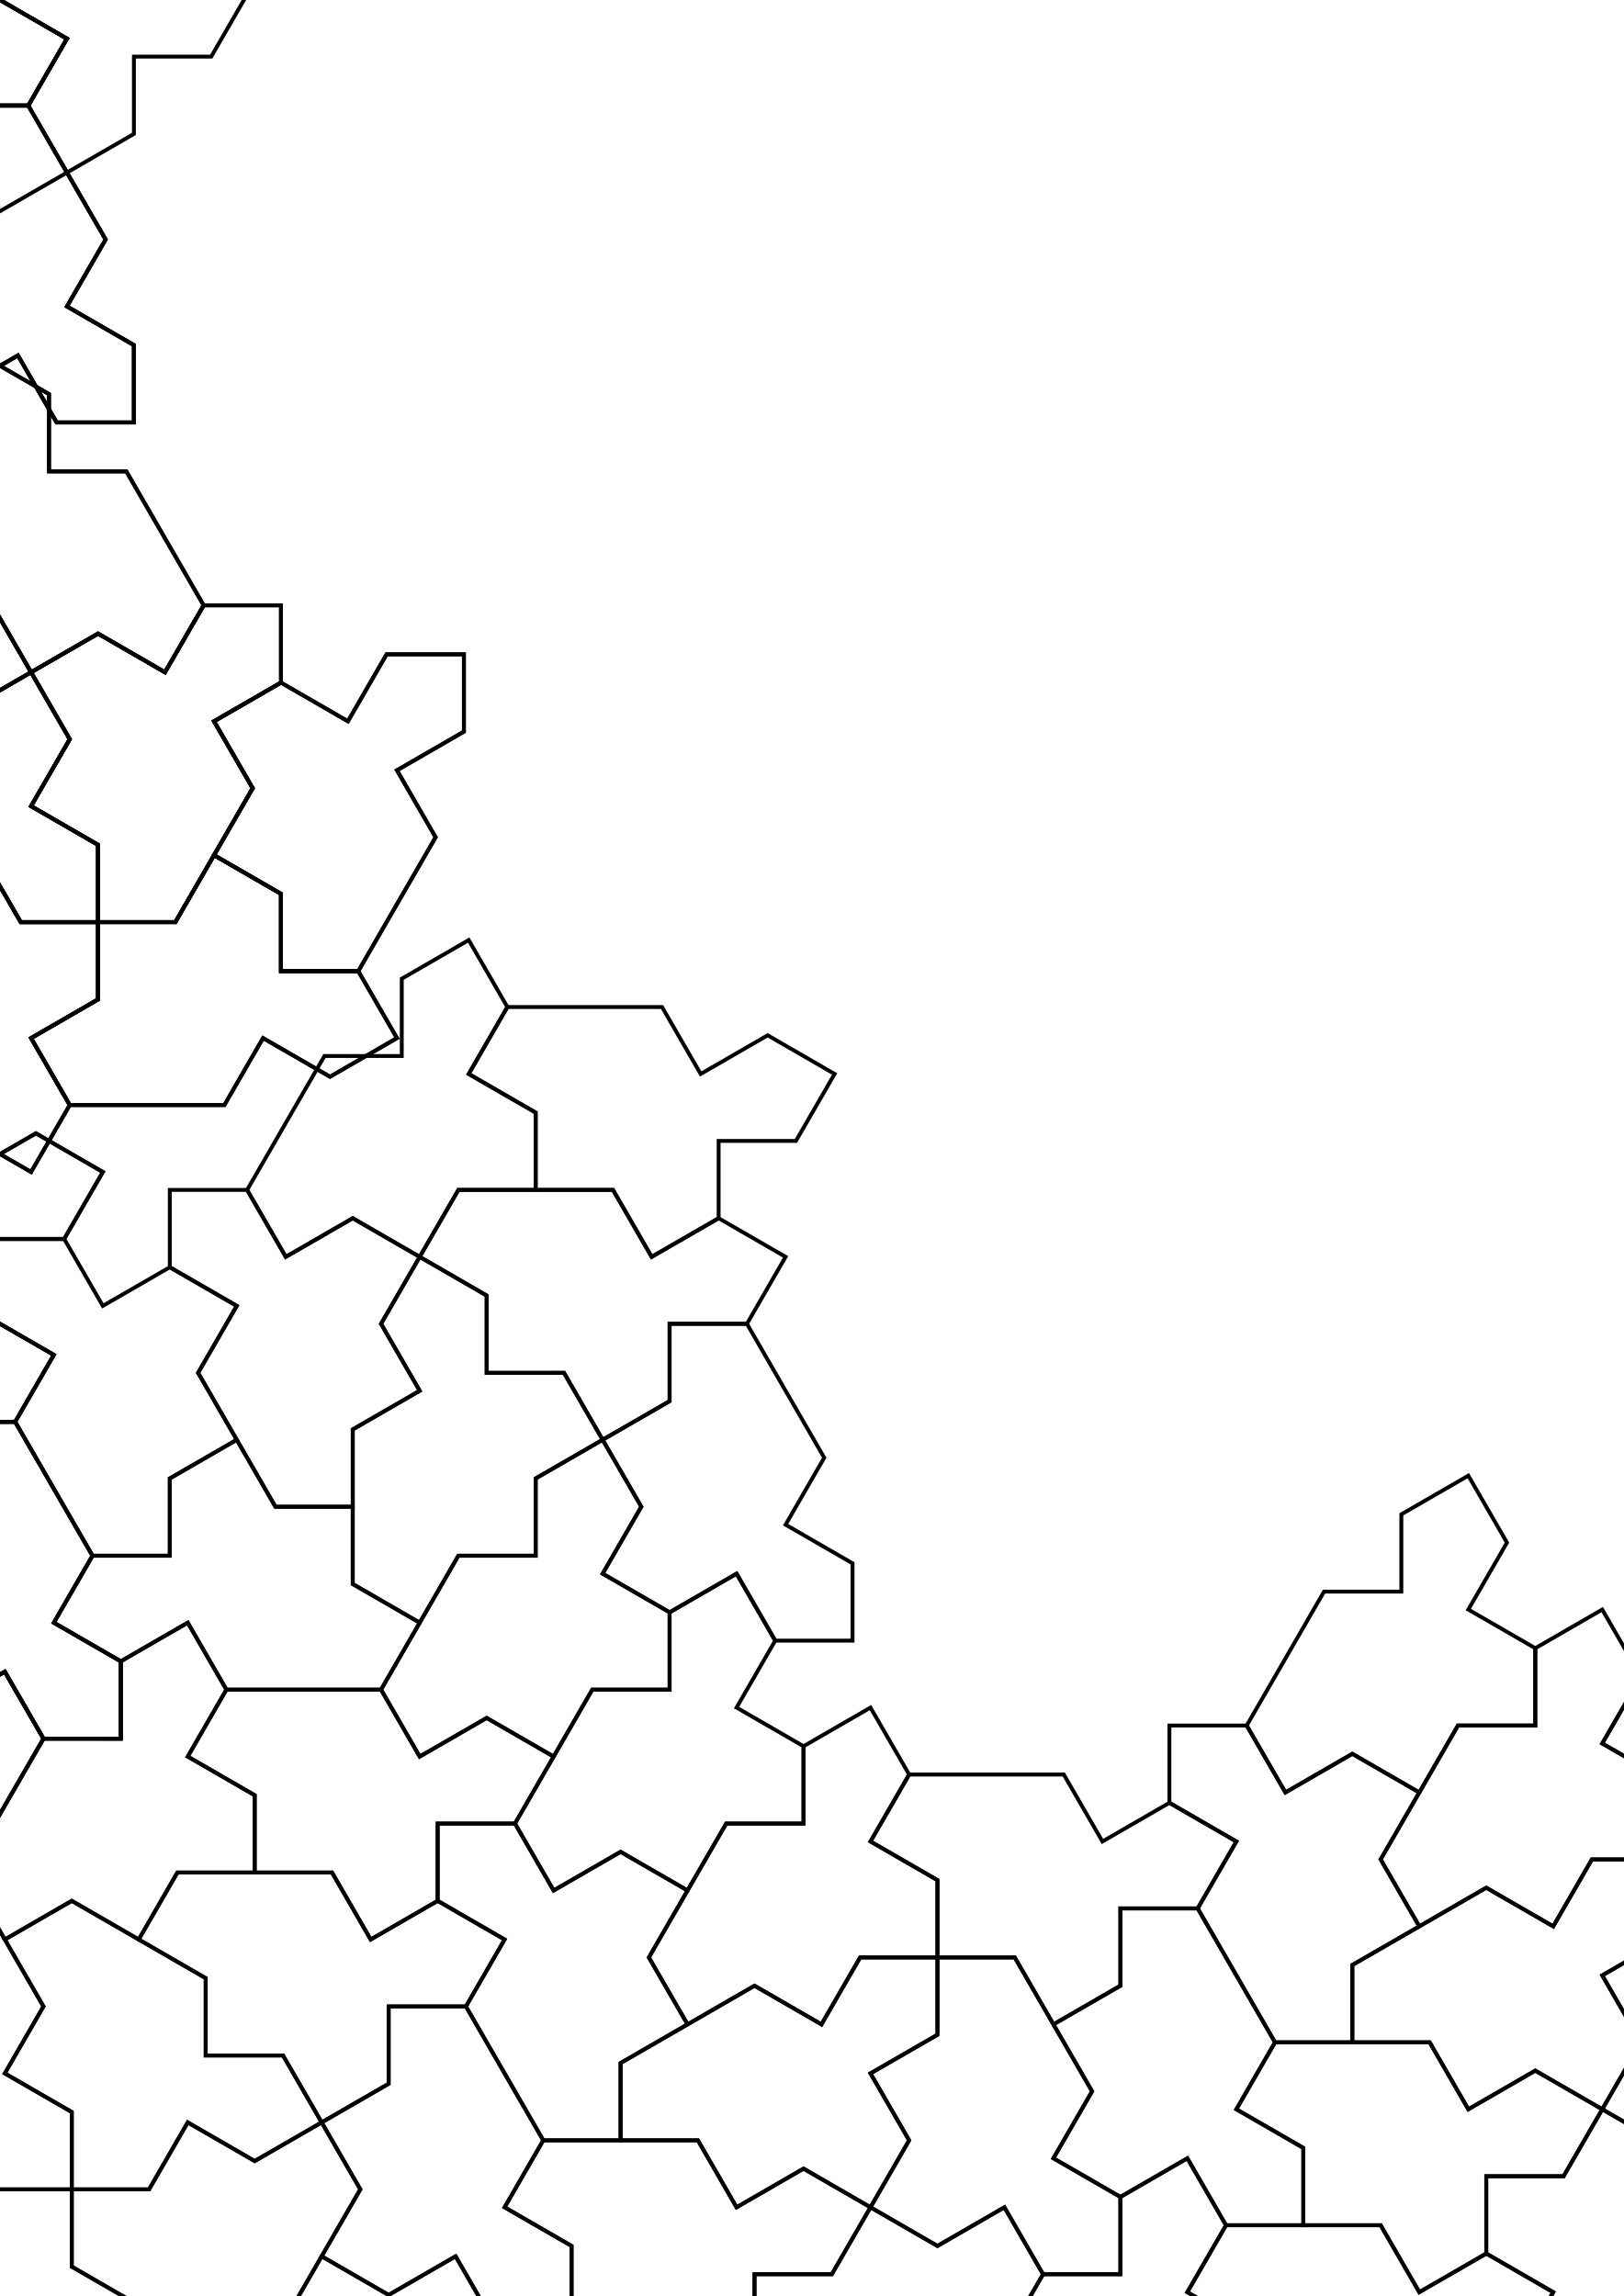
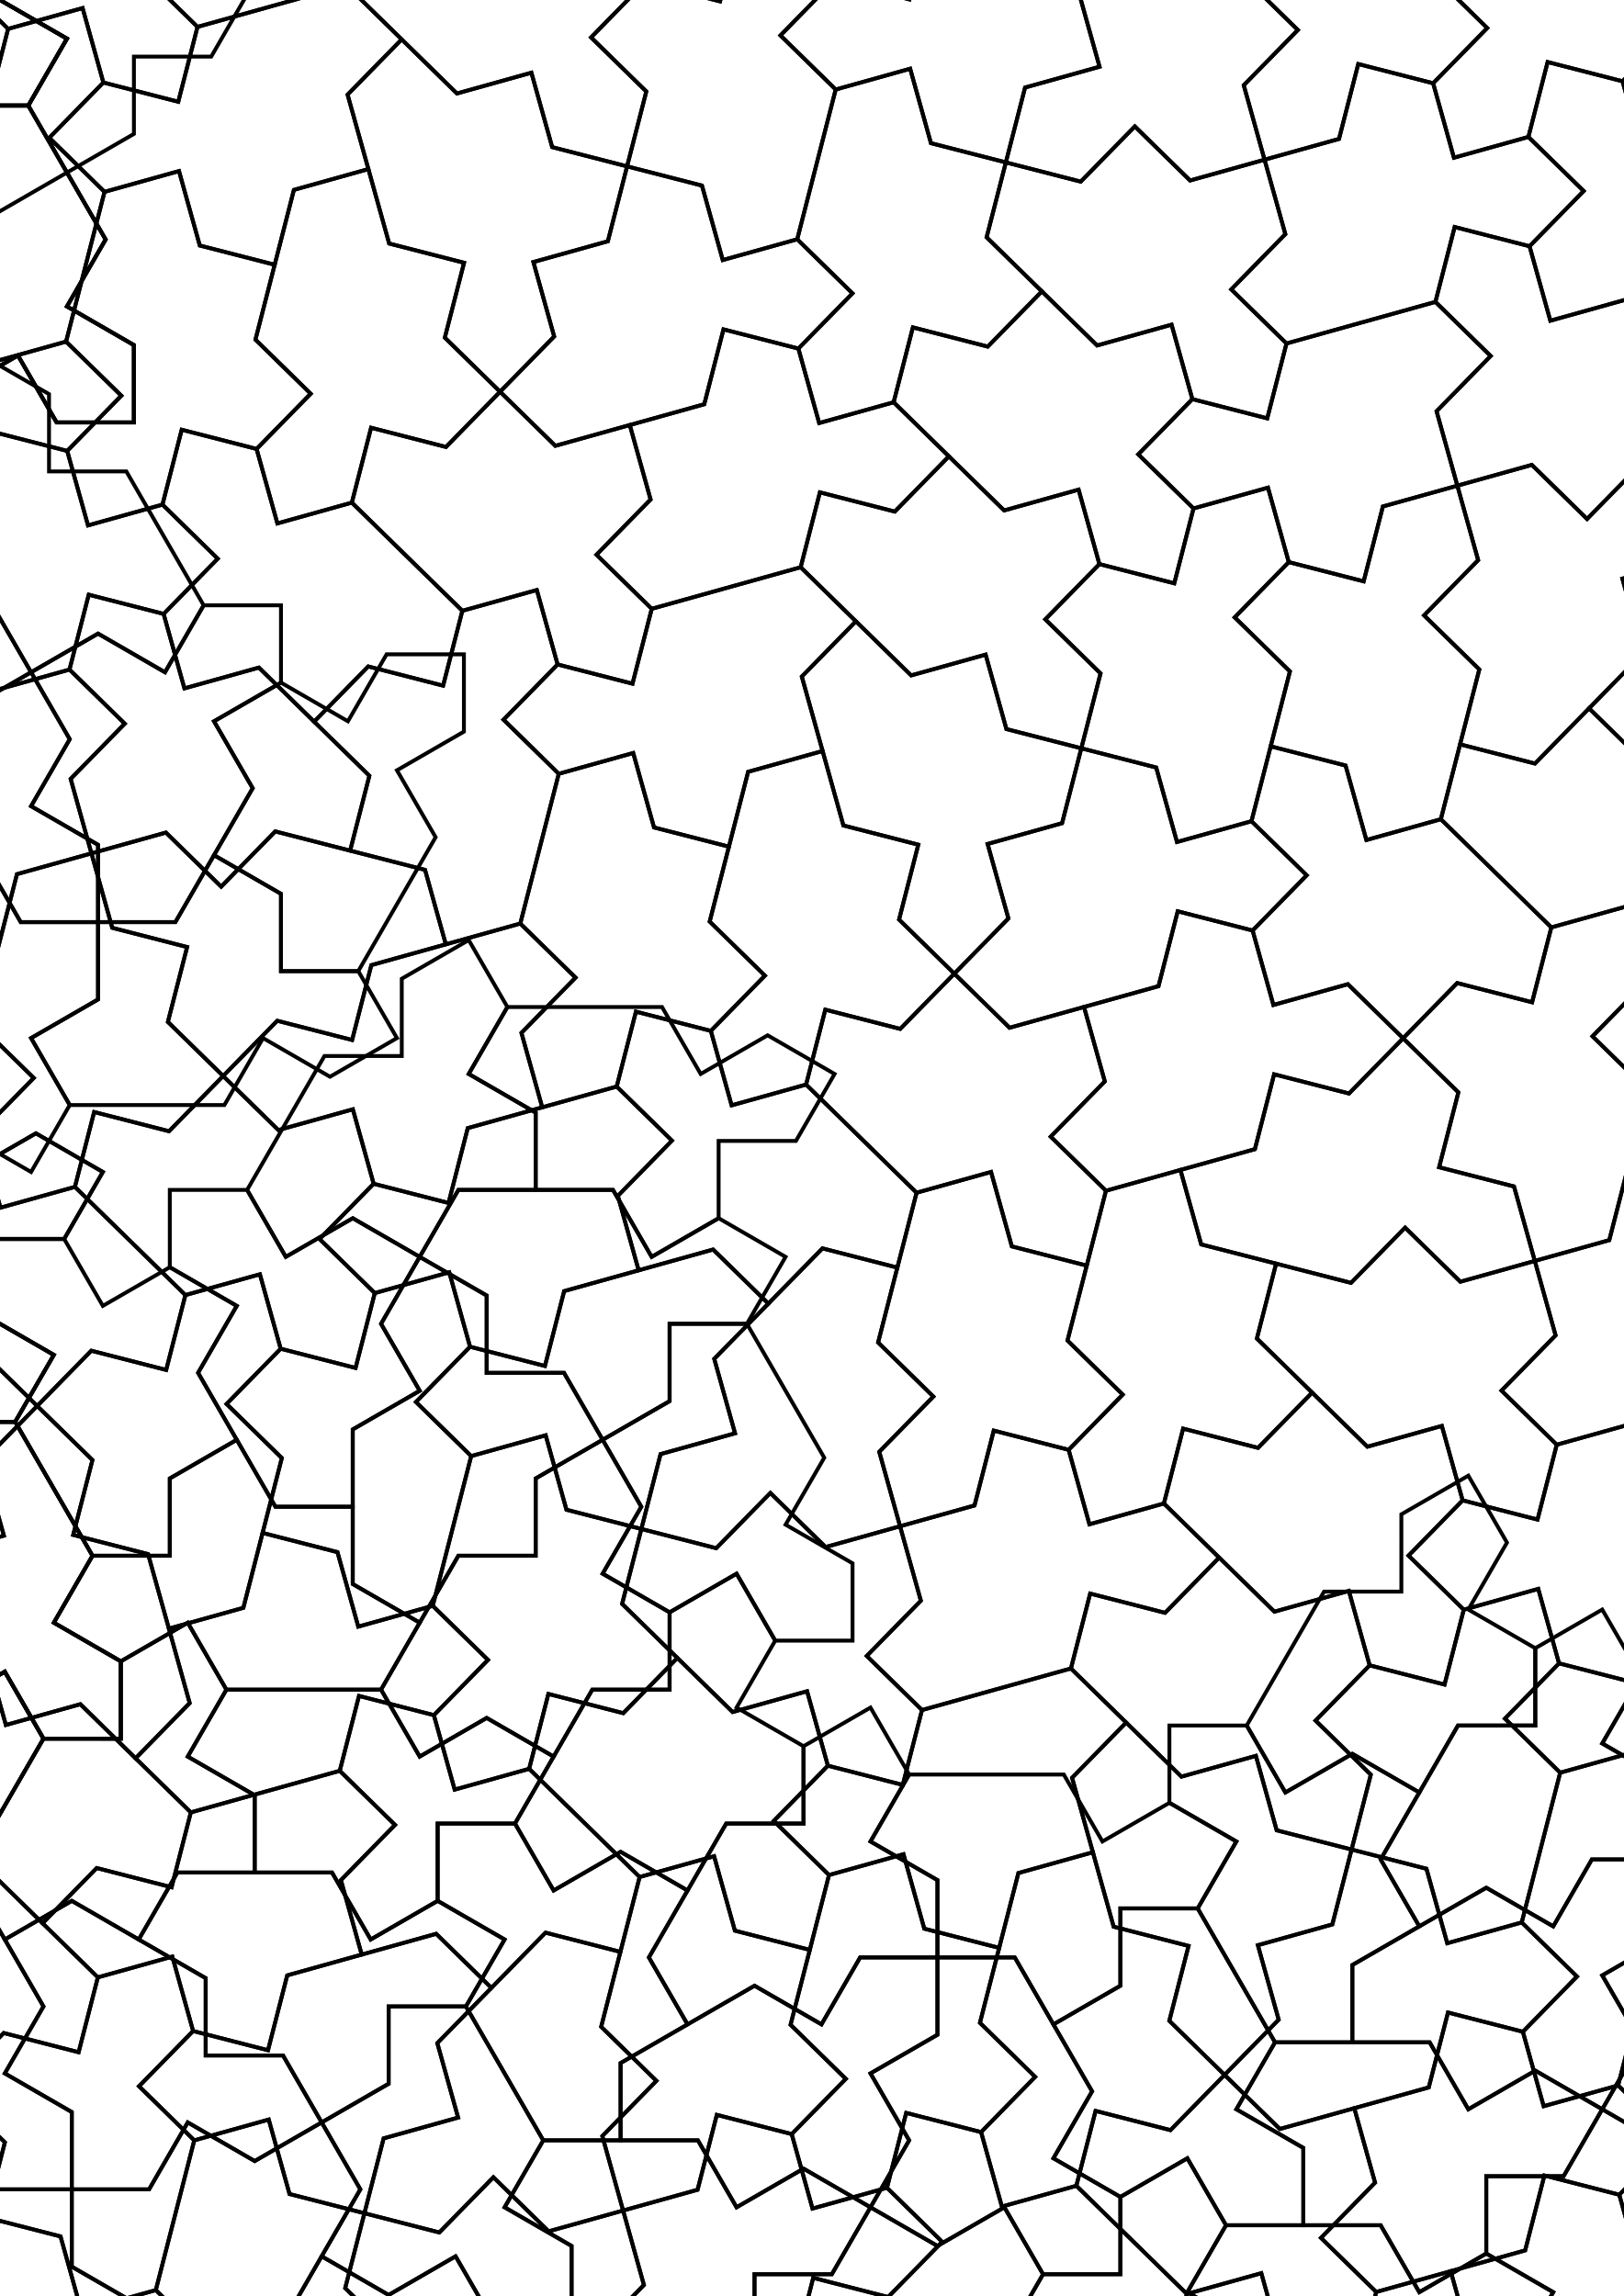
<svg xmlns="http://www.w3.org/2000/svg" xmlns:xlink="http://www.w3.org/1999/xlink" width="210mm" height="297mm" viewBox="0 0 210 297" version="1.1">
  <g id="lspectre0">
    <g id="spectre0">
      <path d="m 0,0 l 0,-10 l -10,-0 l -5,8.66 l -8.66,-5 l -8.66,5 l 5,8.66 l -5,8.66 l 8.66,5 l -0,10 l 10,0 l 5,-8.66 l 5,-8.66 l -5,-8.66 z" style="fill: none; stroke: #000000; stroke-width: 0.5; stroke-linecap: round; stroke-linejpin: round;" />
    </g>
  </g>
  <g id="lmystic0">
    <g id="mystic0">
      <use xlink:href="#spectre0" />
      <use xlink:href="#spectre0" transform="translate(27.32051, 7.320508) rotate(30)" />
    </g>
  </g>
  <g id="lspectre1">
    <g id="spectre1">
      <use xlink:href="#spectre0" transform="translate(-6.339746, 50.98076) rotate(180) scale(-1, 1)" />
      <use xlink:href="#spectre0" transform="translate(-36.33975, 88.30127) rotate(240) scale(-1, 1)" />
      <use xlink:href="#mystic0" transform="translate(-47.32051, 47.32051) rotate(120) scale(-1, 1)" />
      <use xlink:href="#spectre0" transform="translate(-94.64102, 12.67949) rotate(0) scale(-1, 1)" />
      <use xlink:href="#spectre0" transform="translate(-64.64102, -24.64102) rotate(60) scale(-1, 1)" />
      <use xlink:href="#spectre0" transform="translate(-47.32051, -7.320508) rotate(60) scale(-1, 1)" />
      <use xlink:href="#spectre0" transform="translate(-0, 0) rotate(120) scale(-1, 1)" />
      <use xlink:href="#spectre0" transform="translate(17.32051, 44.64102) rotate(180) scale(-1, 1)" />
    </g>
  </g>
  <g id="lmystic1">
    <g id="mystic1">
      <use xlink:href="#spectre0" transform="translate(-6.339746, 50.98076) rotate(180) scale(-1, 1)" />
      <use xlink:href="#spectre0" transform="translate(-36.33975, 88.30127) rotate(240) scale(-1, 1)" />
      <use xlink:href="#mystic0" transform="translate(-47.32051, 47.32051) rotate(120) scale(-1, 1)" />
      <use xlink:href="#spectre0" transform="translate(-94.64102, 12.67949) rotate(0) scale(-1, 1)" />
      <use xlink:href="#spectre0" transform="translate(-64.64102, -24.64102) rotate(60) scale(-1, 1)" />
      <use xlink:href="#spectre0" transform="translate(-47.32051, -7.320508) rotate(60) scale(-1, 1)" />
      <use xlink:href="#spectre0" transform="translate(-0, 0) rotate(120) scale(-1, 1)" />
    </g>
  </g>
  <g id="lspectre2">
    <g id="spectre2">
      <use xlink:href="#spectre1" transform="translate(-51.96152, 126.6025) rotate(180) scale(-1, 1)" />
      <use xlink:href="#spectre1" transform="translate(-151.2436, 233.2051) rotate(240) scale(-1, 1)" />
      <use xlink:href="#mystic1" transform="translate(-129.282, 69.28203) rotate(120) scale(-1, 1)" />
      <use xlink:href="#spectre1" transform="translate(-277.5833, -14.37822) rotate(0) scale(-1, 1)" />
      <use xlink:href="#spectre1" transform="translate(-178.3013, -120.9808) rotate(60) scale(-1, 1)" />
      <use xlink:href="#spectre1" transform="translate(-141.9615, -32.67949) rotate(60) scale(-1, 1)" />
      <use xlink:href="#spectre1" transform="translate(-0, 0) rotate(120) scale(-1, 1)" />
      <use xlink:href="#spectre1" transform="translate(42.67949, 139.282) rotate(180) scale(-1, 1)" />
    </g>
  </g>
  <g id="lmystic2">
    <g id="mystic2">
      <use xlink:href="#spectre1" transform="translate(-51.96152, 126.6025) rotate(180) scale(-1, 1)" />
      <use xlink:href="#spectre1" transform="translate(-151.2436, 233.2051) rotate(240) scale(-1, 1)" />
      <use xlink:href="#mystic1" transform="translate(-129.282, 69.28203) rotate(120) scale(-1, 1)" />
      <use xlink:href="#spectre1" transform="translate(-277.5833, -14.37822) rotate(0) scale(-1, 1)" />
      <use xlink:href="#spectre1" transform="translate(-178.3013, -120.9808) rotate(60) scale(-1, 1)" />
      <use xlink:href="#spectre1" transform="translate(-141.9615, -32.67949) rotate(60) scale(-1, 1)" />
      <use xlink:href="#spectre1" transform="translate(-0, 0) rotate(120) scale(-1, 1)" />
    </g>
  </g>
  <g id="lspectre3">
    <g id="spectre3">
      <use xlink:href="#spectre2" transform="translate(-74.37822, 374.1858) rotate(180) scale(-1, 1)" />
      <use xlink:href="#spectre2" transform="translate(-284.3782, 730.0704) rotate(240) scale(-1, 1)" />
      <use xlink:href="#mystic2" transform="translate(-309.282, 249.282) rotate(120) scale(-1, 1)" />
      <use xlink:href="#spectre2" transform="translate(-774.4486, 118.7564) rotate(0) scale(-1, 1)" />
      <use xlink:href="#spectre2" transform="translate(-564.4486, -237.1281) rotate(60) scale(-1, 1)" />
      <use xlink:href="#spectre2" transform="translate(-413.2051, -3.923048) rotate(60) scale(-1, 1)" />
      <use xlink:href="#spectre2" transform="translate(-0, 0) rotate(120) scale(-1, 1)" />
      <use xlink:href="#spectre2" transform="translate(203.2051, 359.8076) rotate(180) scale(-1, 1)" />
    </g>
  </g>
  <g id="lmystic3">
    <g id="mystic3">
      <use xlink:href="#spectre2" transform="translate(-74.37822, 374.1858) rotate(180) scale(-1, 1)" />
      <use xlink:href="#spectre2" transform="translate(-284.3782, 730.0704) rotate(240) scale(-1, 1)" />
      <use xlink:href="#mystic2" transform="translate(-309.282, 249.282) rotate(120) scale(-1, 1)" />
      <use xlink:href="#spectre2" transform="translate(-774.4486, 118.7564) rotate(0) scale(-1, 1)" />
      <use xlink:href="#spectre2" transform="translate(-564.4486, -237.1281) rotate(60) scale(-1, 1)" />
      <use xlink:href="#spectre2" transform="translate(-413.2051, -3.923048) rotate(60) scale(-1, 1)" />
      <use xlink:href="#spectre2" transform="translate(-0, 0) rotate(120) scale(-1, 1)" />
    </g>
  </g>
  <g id="lspectre4">
-     <g id="spectre4">
+     <g id="spectre4" transform="translate(105,148.5) rotate(44.4) translate(877.0,-667.9)">
      <use xlink:href="#spectre3" transform="translate(-415.6922, 985.4998) rotate(180) scale(-1, 1)" />
      <use xlink:href="#spectre3" transform="translate(-1192.628, 1848.32) rotate(240) scale(-1, 1)" />
      <use xlink:href="#mystic3" transform="translate(-986.9357, 506.9357) rotate(120) scale(-1, 1)" />
      <use xlink:href="#spectre3" transform="translate(-2197.006, -108.686) rotate(0) scale(-1, 1)" />
      <use xlink:href="#spectre3" transform="translate(-1420.07, -971.5064) rotate(60) scale(-1, 1)" />
      <use xlink:href="#spectre3" transform="translate(-1135.692, -241.4359) rotate(60) scale(-1, 1)" />
      <use xlink:href="#spectre3" transform="translate(-0, 0) rotate(120) scale(-1, 1)" />
      <use xlink:href="#spectre3" transform="translate(358.7564, 1104.256) rotate(180) scale(-1, 1)" />
    </g>
  </g>
</svg>
